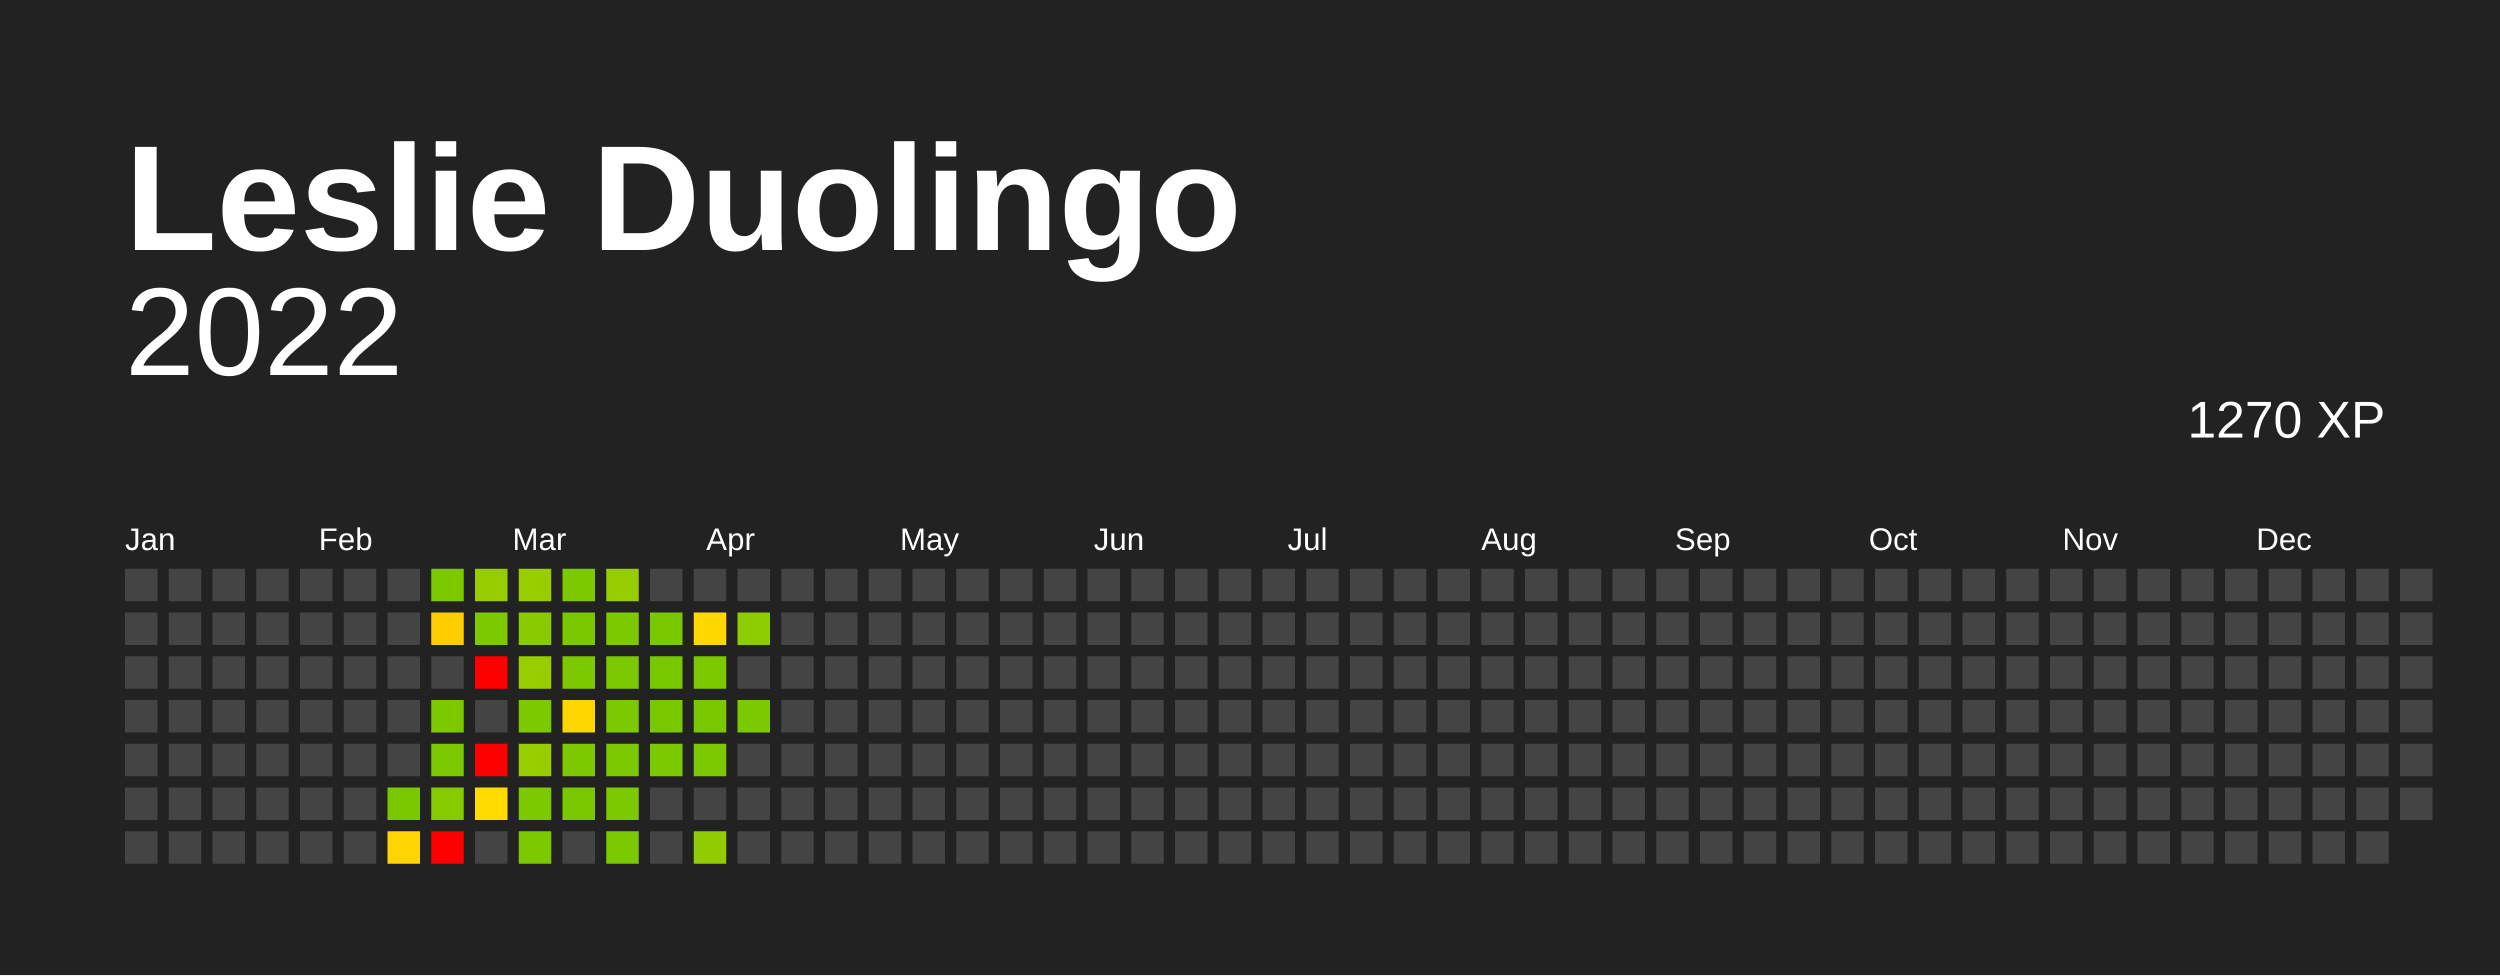
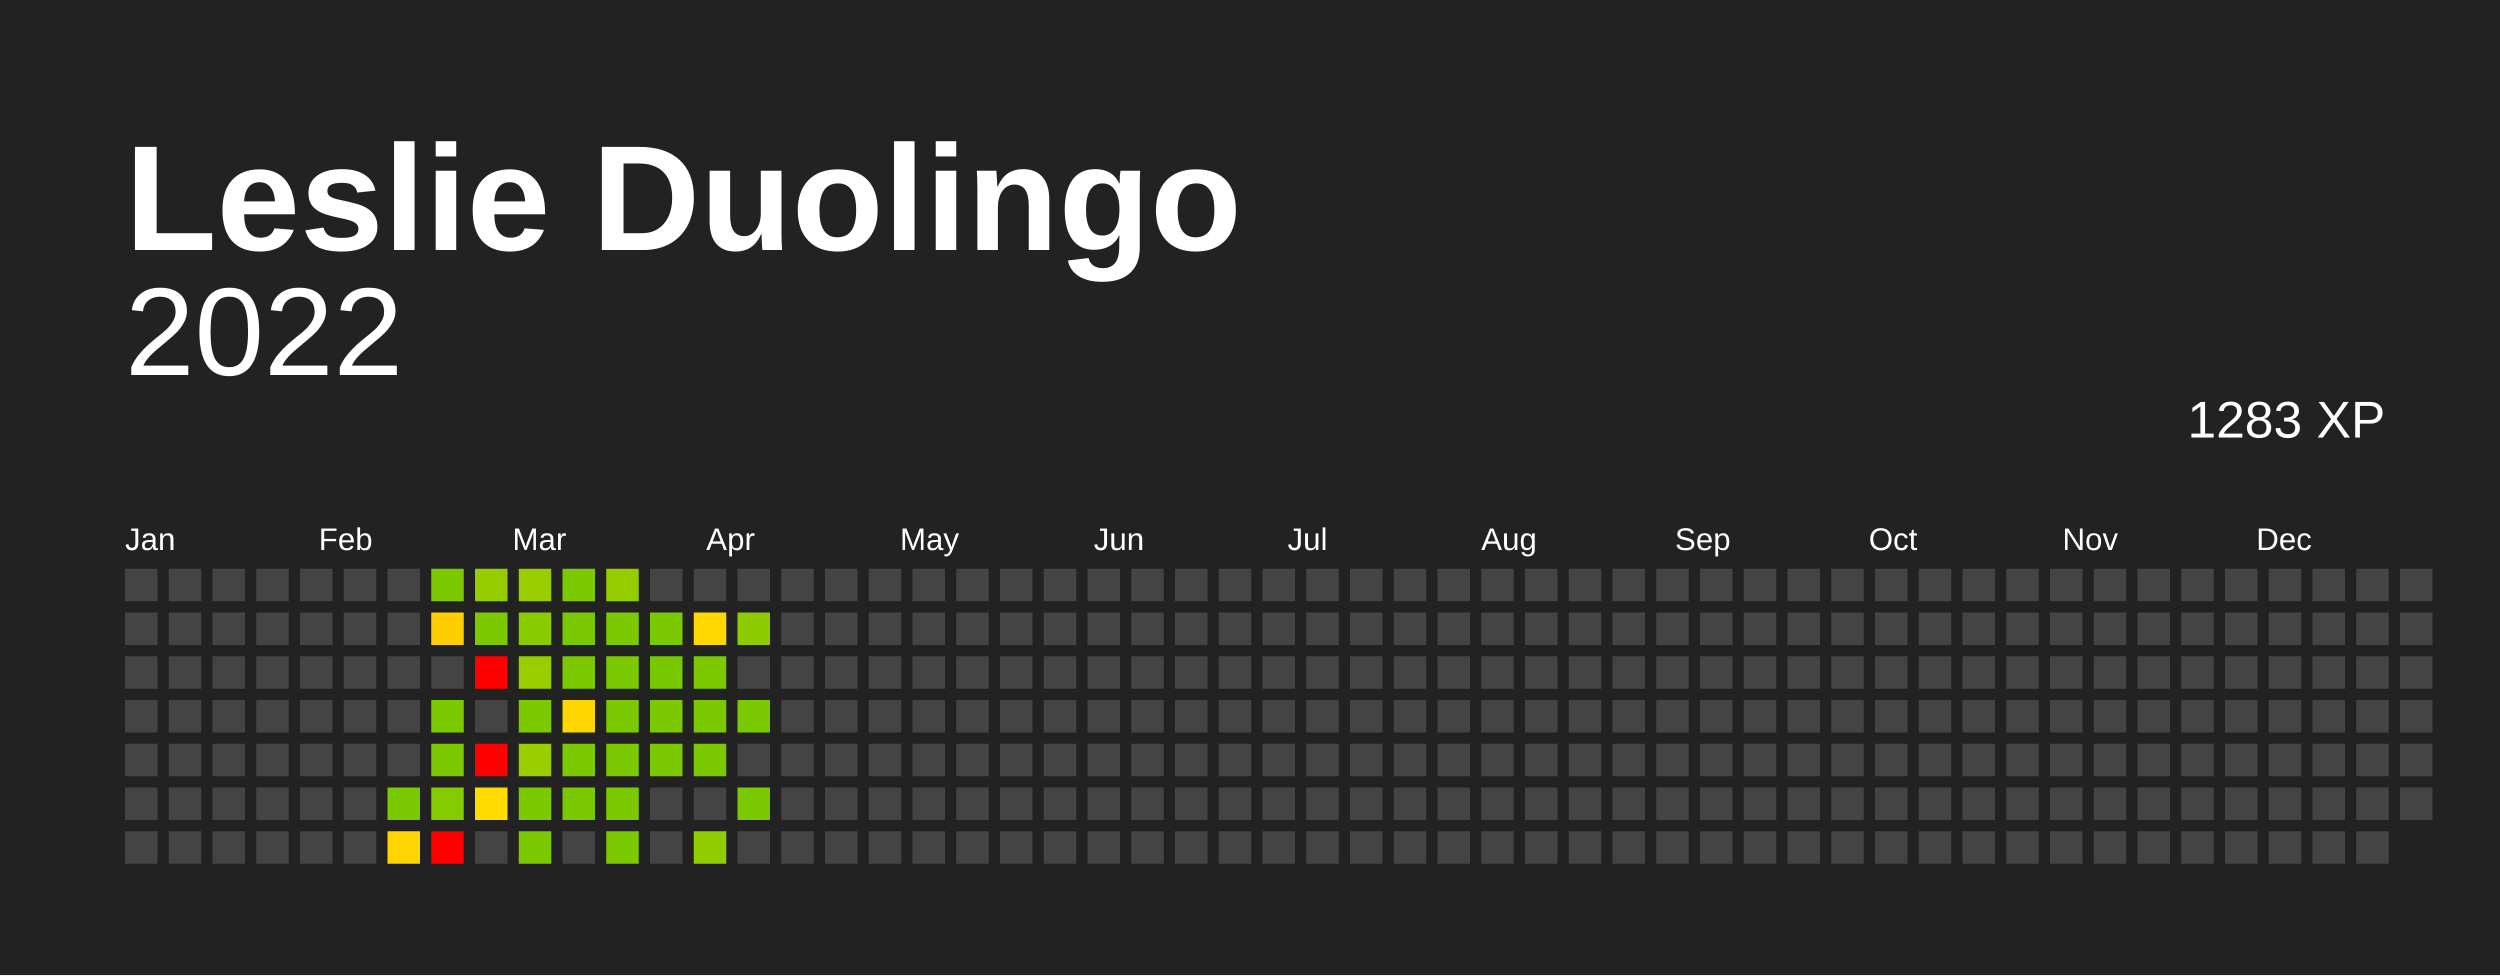
<svg xmlns="http://www.w3.org/2000/svg" baseProfile="full" height="78mm" version="1.1" viewBox="0,0,200,78" width="200mm">
  <defs />
  <rect fill="#222222" height="78" width="200" x="0" y="0" />
  <text fill="#FFFFFF" style="font-size:12px; font-family:Arial; font-weight:bold;" x="10" y="20">Leslie Duolingo</text>
  <text alignment-baseline="hanging" fill="#FFFFFF" style="font-size:10.0px; font-family:Arial;" x="10" y="30">2022</text>
-   <text alignment-baseline="hanging" fill="#FFFFFF" style="font-size:4.125px; font-family:Arial;" x="175" y="35">1270 XP</text>
+   <text alignment-baseline="hanging" fill="#FFFFFF" style="font-size:4.125px; font-family:Arial;" x="175" y="35">1283 XP</text>
  <text fill="#FFFFFF" style="font-size:2.5px; font-family:Arial" x="10.0" y="44">Jan</text>
  <text fill="#FFFFFF" style="font-size:2.5px; font-family:Arial" x="25.5" y="44">Feb</text>
  <text fill="#FFFFFF" style="font-size:2.5px; font-family:Arial" x="41.0" y="44">Mar</text>
  <text fill="#FFFFFF" style="font-size:2.5px; font-family:Arial" x="56.5" y="44">Apr</text>
  <text fill="#FFFFFF" style="font-size:2.5px; font-family:Arial" x="72.0" y="44">May</text>
  <text fill="#FFFFFF" style="font-size:2.5px; font-family:Arial" x="87.5" y="44">Jun</text>
  <text fill="#FFFFFF" style="font-size:2.5px; font-family:Arial" x="103.0" y="44">Jul</text>
  <text fill="#FFFFFF" style="font-size:2.5px; font-family:Arial" x="118.5" y="44">Aug</text>
  <text fill="#FFFFFF" style="font-size:2.5px; font-family:Arial" x="134.0" y="44">Sep</text>
  <text fill="#FFFFFF" style="font-size:2.5px; font-family:Arial" x="149.5" y="44">Oct</text>
  <text fill="#FFFFFF" style="font-size:2.5px; font-family:Arial" x="165.0" y="44">Nov</text>
  <text fill="#FFFFFF" style="font-size:2.5px; font-family:Arial" x="180.5" y="44">Dec</text>
  <rect fill="#444444" height="2.6" width="2.6" x="10.0" y="45.5" />
  <rect fill="#444444" height="2.6" width="2.6" x="10.0" y="49.0" />
  <rect fill="#444444" height="2.6" width="2.6" x="10.0" y="52.5" />
  <rect fill="#444444" height="2.6" width="2.6" x="10.0" y="56.0" />
  <rect fill="#444444" height="2.6" width="2.6" x="10.0" y="59.5" />
  <rect fill="#444444" height="2.6" width="2.6" x="10.0" y="63.0" />
  <rect fill="#444444" height="2.6" width="2.6" x="10.0" y="66.5" />
  <rect fill="#444444" height="2.6" width="2.6" x="13.5" y="45.5" />
  <rect fill="#444444" height="2.6" width="2.6" x="13.5" y="49.0" />
  <rect fill="#444444" height="2.6" width="2.6" x="13.5" y="52.5" />
  <rect fill="#444444" height="2.6" width="2.6" x="13.5" y="56.0" />
  <rect fill="#444444" height="2.6" width="2.6" x="13.5" y="59.5" />
  <rect fill="#444444" height="2.6" width="2.6" x="13.5" y="63.0" />
  <rect fill="#444444" height="2.6" width="2.6" x="13.5" y="66.5" />
  <rect fill="#444444" height="2.6" width="2.6" x="17.0" y="45.5" />
  <rect fill="#444444" height="2.6" width="2.6" x="17.0" y="49.0" />
  <rect fill="#444444" height="2.6" width="2.6" x="17.0" y="52.5" />
  <rect fill="#444444" height="2.6" width="2.6" x="17.0" y="56.0" />
  <rect fill="#444444" height="2.6" width="2.6" x="17.0" y="59.5" />
  <rect fill="#444444" height="2.6" width="2.6" x="17.0" y="63.0" />
  <rect fill="#444444" height="2.6" width="2.6" x="17.0" y="66.5" />
  <rect fill="#444444" height="2.6" width="2.6" x="20.5" y="45.5" />
  <rect fill="#444444" height="2.6" width="2.6" x="20.5" y="49.0" />
  <rect fill="#444444" height="2.6" width="2.6" x="20.5" y="52.5" />
  <rect fill="#444444" height="2.6" width="2.6" x="20.5" y="56.0" />
  <rect fill="#444444" height="2.6" width="2.6" x="20.5" y="59.5" />
  <rect fill="#444444" height="2.6" width="2.6" x="20.5" y="63.0" />
  <rect fill="#444444" height="2.6" width="2.6" x="20.5" y="66.5" />
  <rect fill="#444444" height="2.6" width="2.6" x="24.0" y="45.5" />
  <rect fill="#444444" height="2.6" width="2.6" x="24.0" y="49.0" />
  <rect fill="#444444" height="2.6" width="2.6" x="24.0" y="52.5" />
  <rect fill="#444444" height="2.6" width="2.6" x="24.0" y="56.0" />
  <rect fill="#444444" height="2.6" width="2.6" x="24.0" y="59.5" />
  <rect fill="#444444" height="2.6" width="2.6" x="24.0" y="63.0" />
  <rect fill="#444444" height="2.6" width="2.6" x="24.0" y="66.5" />
  <rect fill="#444444" height="2.6" width="2.6" x="27.5" y="45.5" />
  <rect fill="#444444" height="2.6" width="2.6" x="27.5" y="49.0" />
  <rect fill="#444444" height="2.6" width="2.6" x="27.5" y="52.5" />
  <rect fill="#444444" height="2.6" width="2.6" x="27.5" y="56.0" />
  <rect fill="#444444" height="2.6" width="2.6" x="27.5" y="59.5" />
  <rect fill="#444444" height="2.6" width="2.6" x="27.5" y="63.0" />
  <rect fill="#444444" height="2.6" width="2.6" x="27.5" y="66.5" />
  <rect fill="#444444" height="2.6" width="2.6" x="31.0" y="45.5" />
  <rect fill="#444444" height="2.6" width="2.6" x="31.0" y="49.0" />
  <rect fill="#444444" height="2.6" width="2.6" x="31.0" y="52.5" />
  <rect fill="#444444" height="2.6" width="2.6" x="31.0" y="56.0" />
  <rect fill="#444444" height="2.6" width="2.6" x="31.0" y="59.5" />
  <rect fill="#7ac800" height="2.6" width="2.6" x="31.0" y="63.0" />
  <rect fill="#ffd400" height="2.6" width="2.6" x="31.0" y="66.5" />
  <rect fill="#7dc900" height="2.6" width="2.6" x="34.5" y="45.5" />
  <rect fill="#ffcd00" height="2.6" width="2.6" x="34.5" y="49.0" />
  <rect fill="#444444" height="2.6" width="2.6" x="34.5" y="52.5" />
  <rect fill="#7dc900" height="2.6" width="2.6" x="34.5" y="56.0" />
  <rect fill="#7bc900" height="2.6" width="2.6" x="34.5" y="59.5" />
  <rect fill="#86ca00" height="2.6" width="2.6" x="34.5" y="63.0" />
  <rect fill="red" height="2.6" width="2.6" x="34.5" y="66.5" />
  <rect fill="#96cd00" height="2.6" width="2.6" x="38.0" y="45.5" />
  <rect fill="#7dc900" height="2.6" width="2.6" x="38.0" y="49.0" />
  <rect fill="red" height="2.6" width="2.6" x="38.0" y="52.5" />
  <rect fill="#444444" height="2.6" width="2.6" x="38.0" y="56.0" />
  <rect fill="red" height="2.6" width="2.6" x="38.0" y="59.5" />
  <rect fill="#ffdb00" height="2.6" width="2.6" x="38.0" y="63.0" />
  <rect fill="#444444" height="2.6" width="2.6" x="38.0" y="66.5" />
  <rect fill="#98cd00" height="2.6" width="2.6" x="41.5" y="45.5" />
  <rect fill="#89cb00" height="2.6" width="2.6" x="41.5" y="49.0" />
  <rect fill="#98cd00" height="2.6" width="2.6" x="41.5" y="52.5" />
  <rect fill="#7dc900" height="2.6" width="2.6" x="41.5" y="56.0" />
  <rect fill="#98cd00" height="2.6" width="2.6" x="41.5" y="59.5" />
  <rect fill="#7dc900" height="2.6" width="2.6" x="41.5" y="63.0" />
  <rect fill="#7dc900" height="2.6" width="2.6" x="41.5" y="66.5" />
  <rect fill="#7dc900" height="2.6" width="2.6" x="45.0" y="45.5" />
  <rect fill="#7ac800" height="2.6" width="2.6" x="45.0" y="49.0" />
  <rect fill="#7dc900" height="2.6" width="2.6" x="45.0" y="52.5" />
  <rect fill="#ffd600" height="2.6" width="2.6" x="45.0" y="56.0" />
  <rect fill="#7dc900" height="2.6" width="2.6" x="45.0" y="59.5" />
  <rect fill="#7ac800" height="2.6" width="2.6" x="45.0" y="63.0" />
  <rect fill="#444444" height="2.6" width="2.6" x="45.0" y="66.5" />
  <rect fill="#96cd00" height="2.6" width="2.6" x="48.5" y="45.5" />
  <rect fill="#7dc900" height="2.6" width="2.6" x="48.5" y="49.0" />
  <rect fill="#7bc900" height="2.6" width="2.6" x="48.5" y="52.5" />
  <rect fill="#7bc900" height="2.6" width="2.6" x="48.5" y="56.0" />
  <rect fill="#7bc900" height="2.6" width="2.6" x="48.5" y="59.5" />
  <rect fill="#7dc900" height="2.6" width="2.6" x="48.5" y="63.0" />
  <rect fill="#7bc900" height="2.6" width="2.6" x="48.5" y="66.5" />
  <rect fill="#444444" height="2.6" width="2.6" x="52.0" y="45.5" />
  <rect fill="#7ac800" height="2.6" width="2.6" x="52.0" y="49.0" />
  <rect fill="#78c800" height="2.6" width="2.6" x="52.0" y="52.5" />
  <rect fill="#7ac800" height="2.6" width="2.6" x="52.0" y="56.0" />
  <rect fill="#7bc900" height="2.6" width="2.6" x="52.0" y="59.5" />
  <rect fill="#444444" height="2.6" width="2.6" x="52.0" y="63.0" />
  <rect fill="#444444" height="2.6" width="2.6" x="52.0" y="66.5" />
  <rect fill="#444444" height="2.6" width="2.6" x="55.5" y="45.5" />
  <rect fill="#ffd800" height="2.6" width="2.6" x="55.5" y="49.0" />
  <rect fill="#7dc900" height="2.6" width="2.6" x="55.5" y="52.5" />
  <rect fill="#7ac800" height="2.6" width="2.6" x="55.5" y="56.0" />
  <rect fill="#7bc900" height="2.6" width="2.6" x="55.5" y="59.5" />
  <rect fill="#444444" height="2.6" width="2.6" x="55.5" y="63.0" />
  <rect fill="#91cc00" height="2.6" width="2.6" x="55.5" y="66.5" />
  <rect fill="#444444" height="2.6" width="2.6" x="59.0" y="45.5" />
  <rect fill="#8dcc00" height="2.6" width="2.6" x="59.0" y="49.0" />
  <rect fill="#444444" height="2.6" width="2.6" x="59.0" y="52.5" />
  <rect fill="#7bc900" height="2.6" width="2.6" x="59.0" y="56.0" />
  <rect fill="#444444" height="2.6" width="2.6" x="59.0" y="59.5" />
-   <rect fill="#444444" height="2.6" width="2.6" x="59.0" y="63.0" />
+   <rect fill="#7ac800" height="2.6" width="2.6" x="59.0" y="63.0" />
  <rect fill="#444444" height="2.6" width="2.6" x="59.0" y="66.5" />
  <rect fill="#444444" height="2.6" width="2.6" x="62.5" y="45.5" />
  <rect fill="#444444" height="2.6" width="2.6" x="62.5" y="49.0" />
  <rect fill="#444444" height="2.6" width="2.6" x="62.5" y="52.5" />
  <rect fill="#444444" height="2.6" width="2.6" x="62.5" y="56.0" />
  <rect fill="#444444" height="2.6" width="2.6" x="62.5" y="59.5" />
  <rect fill="#444444" height="2.6" width="2.6" x="62.5" y="63.0" />
  <rect fill="#444444" height="2.6" width="2.6" x="62.5" y="66.5" />
  <rect fill="#444444" height="2.6" width="2.6" x="66.0" y="45.5" />
  <rect fill="#444444" height="2.6" width="2.6" x="66.0" y="49.0" />
  <rect fill="#444444" height="2.6" width="2.6" x="66.0" y="52.5" />
  <rect fill="#444444" height="2.6" width="2.6" x="66.0" y="56.0" />
  <rect fill="#444444" height="2.6" width="2.6" x="66.0" y="59.5" />
  <rect fill="#444444" height="2.6" width="2.6" x="66.0" y="63.0" />
  <rect fill="#444444" height="2.6" width="2.6" x="66.0" y="66.5" />
  <rect fill="#444444" height="2.6" width="2.6" x="69.5" y="45.5" />
  <rect fill="#444444" height="2.6" width="2.6" x="69.5" y="49.0" />
  <rect fill="#444444" height="2.6" width="2.6" x="69.5" y="52.5" />
  <rect fill="#444444" height="2.6" width="2.6" x="69.5" y="56.0" />
  <rect fill="#444444" height="2.6" width="2.6" x="69.5" y="59.5" />
  <rect fill="#444444" height="2.6" width="2.6" x="69.5" y="63.0" />
  <rect fill="#444444" height="2.6" width="2.6" x="69.5" y="66.5" />
  <rect fill="#444444" height="2.6" width="2.6" x="73.0" y="45.5" />
  <rect fill="#444444" height="2.6" width="2.6" x="73.0" y="49.0" />
  <rect fill="#444444" height="2.6" width="2.6" x="73.0" y="52.5" />
  <rect fill="#444444" height="2.6" width="2.6" x="73.0" y="56.0" />
  <rect fill="#444444" height="2.6" width="2.6" x="73.0" y="59.5" />
  <rect fill="#444444" height="2.6" width="2.6" x="73.0" y="63.0" />
  <rect fill="#444444" height="2.6" width="2.6" x="73.0" y="66.5" />
  <rect fill="#444444" height="2.6" width="2.6" x="76.5" y="45.5" />
  <rect fill="#444444" height="2.6" width="2.6" x="76.5" y="49.0" />
  <rect fill="#444444" height="2.6" width="2.6" x="76.5" y="52.5" />
  <rect fill="#444444" height="2.6" width="2.6" x="76.5" y="56.0" />
  <rect fill="#444444" height="2.6" width="2.6" x="76.5" y="59.5" />
  <rect fill="#444444" height="2.6" width="2.6" x="76.5" y="63.0" />
  <rect fill="#444444" height="2.6" width="2.6" x="76.5" y="66.5" />
  <rect fill="#444444" height="2.6" width="2.6" x="80.0" y="45.5" />
  <rect fill="#444444" height="2.6" width="2.6" x="80.0" y="49.0" />
  <rect fill="#444444" height="2.6" width="2.6" x="80.0" y="52.5" />
  <rect fill="#444444" height="2.6" width="2.6" x="80.0" y="56.0" />
  <rect fill="#444444" height="2.6" width="2.6" x="80.0" y="59.5" />
  <rect fill="#444444" height="2.6" width="2.6" x="80.0" y="63.0" />
  <rect fill="#444444" height="2.6" width="2.6" x="80.0" y="66.5" />
  <rect fill="#444444" height="2.6" width="2.6" x="83.5" y="45.5" />
  <rect fill="#444444" height="2.6" width="2.6" x="83.5" y="49.0" />
  <rect fill="#444444" height="2.6" width="2.6" x="83.5" y="52.5" />
  <rect fill="#444444" height="2.6" width="2.6" x="83.5" y="56.0" />
  <rect fill="#444444" height="2.6" width="2.6" x="83.5" y="59.5" />
  <rect fill="#444444" height="2.6" width="2.6" x="83.5" y="63.0" />
  <rect fill="#444444" height="2.6" width="2.6" x="83.5" y="66.5" />
  <rect fill="#444444" height="2.6" width="2.6" x="87.0" y="45.5" />
  <rect fill="#444444" height="2.6" width="2.6" x="87.0" y="49.0" />
  <rect fill="#444444" height="2.6" width="2.6" x="87.0" y="52.5" />
  <rect fill="#444444" height="2.6" width="2.6" x="87.0" y="56.0" />
  <rect fill="#444444" height="2.6" width="2.6" x="87.0" y="59.5" />
  <rect fill="#444444" height="2.6" width="2.6" x="87.0" y="63.0" />
  <rect fill="#444444" height="2.6" width="2.6" x="87.0" y="66.5" />
  <rect fill="#444444" height="2.6" width="2.6" x="90.5" y="45.5" />
  <rect fill="#444444" height="2.6" width="2.6" x="90.5" y="49.0" />
  <rect fill="#444444" height="2.6" width="2.6" x="90.5" y="52.5" />
  <rect fill="#444444" height="2.6" width="2.6" x="90.5" y="56.0" />
  <rect fill="#444444" height="2.6" width="2.6" x="90.5" y="59.5" />
  <rect fill="#444444" height="2.6" width="2.6" x="90.5" y="63.0" />
  <rect fill="#444444" height="2.6" width="2.6" x="90.5" y="66.5" />
  <rect fill="#444444" height="2.6" width="2.6" x="94.0" y="45.5" />
  <rect fill="#444444" height="2.6" width="2.6" x="94.0" y="49.0" />
  <rect fill="#444444" height="2.6" width="2.6" x="94.0" y="52.5" />
  <rect fill="#444444" height="2.6" width="2.6" x="94.0" y="56.0" />
  <rect fill="#444444" height="2.6" width="2.6" x="94.0" y="59.5" />
  <rect fill="#444444" height="2.6" width="2.6" x="94.0" y="63.0" />
  <rect fill="#444444" height="2.6" width="2.6" x="94.0" y="66.5" />
  <rect fill="#444444" height="2.6" width="2.6" x="97.5" y="45.5" />
  <rect fill="#444444" height="2.6" width="2.6" x="97.5" y="49.0" />
  <rect fill="#444444" height="2.6" width="2.6" x="97.5" y="52.5" />
  <rect fill="#444444" height="2.6" width="2.6" x="97.5" y="56.0" />
  <rect fill="#444444" height="2.6" width="2.6" x="97.5" y="59.5" />
  <rect fill="#444444" height="2.6" width="2.6" x="97.5" y="63.0" />
  <rect fill="#444444" height="2.6" width="2.6" x="97.5" y="66.5" />
  <rect fill="#444444" height="2.6" width="2.6" x="101.0" y="45.5" />
  <rect fill="#444444" height="2.6" width="2.6" x="101.0" y="49.0" />
  <rect fill="#444444" height="2.6" width="2.6" x="101.0" y="52.5" />
  <rect fill="#444444" height="2.6" width="2.6" x="101.0" y="56.0" />
  <rect fill="#444444" height="2.6" width="2.6" x="101.0" y="59.5" />
  <rect fill="#444444" height="2.6" width="2.6" x="101.0" y="63.0" />
  <rect fill="#444444" height="2.6" width="2.6" x="101.0" y="66.5" />
  <rect fill="#444444" height="2.6" width="2.6" x="104.5" y="45.5" />
  <rect fill="#444444" height="2.6" width="2.6" x="104.5" y="49.0" />
  <rect fill="#444444" height="2.6" width="2.6" x="104.5" y="52.5" />
  <rect fill="#444444" height="2.6" width="2.6" x="104.5" y="56.0" />
  <rect fill="#444444" height="2.6" width="2.6" x="104.5" y="59.5" />
  <rect fill="#444444" height="2.6" width="2.6" x="104.5" y="63.0" />
  <rect fill="#444444" height="2.6" width="2.6" x="104.5" y="66.5" />
  <rect fill="#444444" height="2.6" width="2.6" x="108.0" y="45.5" />
  <rect fill="#444444" height="2.6" width="2.6" x="108.0" y="49.0" />
  <rect fill="#444444" height="2.6" width="2.6" x="108.0" y="52.5" />
  <rect fill="#444444" height="2.6" width="2.6" x="108.0" y="56.0" />
  <rect fill="#444444" height="2.6" width="2.6" x="108.0" y="59.5" />
  <rect fill="#444444" height="2.6" width="2.6" x="108.0" y="63.0" />
  <rect fill="#444444" height="2.6" width="2.6" x="108.0" y="66.5" />
  <rect fill="#444444" height="2.6" width="2.6" x="111.5" y="45.5" />
  <rect fill="#444444" height="2.6" width="2.6" x="111.5" y="49.0" />
  <rect fill="#444444" height="2.6" width="2.6" x="111.5" y="52.5" />
  <rect fill="#444444" height="2.6" width="2.6" x="111.5" y="56.0" />
  <rect fill="#444444" height="2.6" width="2.6" x="111.5" y="59.5" />
  <rect fill="#444444" height="2.6" width="2.6" x="111.5" y="63.0" />
  <rect fill="#444444" height="2.6" width="2.6" x="111.5" y="66.5" />
  <rect fill="#444444" height="2.6" width="2.6" x="115.0" y="45.5" />
  <rect fill="#444444" height="2.6" width="2.6" x="115.0" y="49.0" />
  <rect fill="#444444" height="2.6" width="2.6" x="115.0" y="52.5" />
  <rect fill="#444444" height="2.6" width="2.6" x="115.0" y="56.0" />
  <rect fill="#444444" height="2.6" width="2.6" x="115.0" y="59.5" />
  <rect fill="#444444" height="2.6" width="2.6" x="115.0" y="63.0" />
  <rect fill="#444444" height="2.6" width="2.6" x="115.0" y="66.5" />
  <rect fill="#444444" height="2.6" width="2.6" x="118.5" y="45.5" />
  <rect fill="#444444" height="2.6" width="2.6" x="118.5" y="49.0" />
  <rect fill="#444444" height="2.6" width="2.6" x="118.5" y="52.5" />
  <rect fill="#444444" height="2.6" width="2.6" x="118.5" y="56.0" />
  <rect fill="#444444" height="2.6" width="2.6" x="118.5" y="59.5" />
  <rect fill="#444444" height="2.6" width="2.6" x="118.5" y="63.0" />
  <rect fill="#444444" height="2.6" width="2.6" x="118.5" y="66.5" />
  <rect fill="#444444" height="2.6" width="2.6" x="122.0" y="45.5" />
  <rect fill="#444444" height="2.6" width="2.6" x="122.0" y="49.0" />
  <rect fill="#444444" height="2.6" width="2.6" x="122.0" y="52.5" />
  <rect fill="#444444" height="2.6" width="2.6" x="122.0" y="56.0" />
  <rect fill="#444444" height="2.6" width="2.6" x="122.0" y="59.5" />
  <rect fill="#444444" height="2.6" width="2.6" x="122.0" y="63.0" />
  <rect fill="#444444" height="2.6" width="2.6" x="122.0" y="66.5" />
  <rect fill="#444444" height="2.6" width="2.6" x="125.5" y="45.5" />
  <rect fill="#444444" height="2.6" width="2.6" x="125.5" y="49.0" />
  <rect fill="#444444" height="2.6" width="2.6" x="125.5" y="52.5" />
  <rect fill="#444444" height="2.6" width="2.6" x="125.5" y="56.0" />
  <rect fill="#444444" height="2.6" width="2.6" x="125.5" y="59.5" />
  <rect fill="#444444" height="2.6" width="2.6" x="125.5" y="63.0" />
  <rect fill="#444444" height="2.6" width="2.6" x="125.5" y="66.5" />
  <rect fill="#444444" height="2.6" width="2.6" x="129.0" y="45.5" />
  <rect fill="#444444" height="2.6" width="2.6" x="129.0" y="49.0" />
  <rect fill="#444444" height="2.6" width="2.6" x="129.0" y="52.5" />
  <rect fill="#444444" height="2.6" width="2.6" x="129.0" y="56.0" />
  <rect fill="#444444" height="2.6" width="2.6" x="129.0" y="59.5" />
  <rect fill="#444444" height="2.6" width="2.6" x="129.0" y="63.0" />
  <rect fill="#444444" height="2.6" width="2.6" x="129.0" y="66.5" />
  <rect fill="#444444" height="2.6" width="2.6" x="132.5" y="45.5" />
  <rect fill="#444444" height="2.6" width="2.6" x="132.5" y="49.0" />
  <rect fill="#444444" height="2.6" width="2.6" x="132.5" y="52.5" />
  <rect fill="#444444" height="2.6" width="2.6" x="132.5" y="56.0" />
  <rect fill="#444444" height="2.6" width="2.6" x="132.5" y="59.5" />
  <rect fill="#444444" height="2.6" width="2.6" x="132.5" y="63.0" />
  <rect fill="#444444" height="2.6" width="2.6" x="132.5" y="66.5" />
  <rect fill="#444444" height="2.6" width="2.6" x="136.0" y="45.5" />
  <rect fill="#444444" height="2.6" width="2.6" x="136.0" y="49.0" />
  <rect fill="#444444" height="2.6" width="2.6" x="136.0" y="52.5" />
  <rect fill="#444444" height="2.6" width="2.6" x="136.0" y="56.0" />
  <rect fill="#444444" height="2.6" width="2.6" x="136.0" y="59.5" />
  <rect fill="#444444" height="2.6" width="2.6" x="136.0" y="63.0" />
  <rect fill="#444444" height="2.6" width="2.6" x="136.0" y="66.5" />
  <rect fill="#444444" height="2.6" width="2.6" x="139.5" y="45.5" />
  <rect fill="#444444" height="2.6" width="2.6" x="139.5" y="49.0" />
  <rect fill="#444444" height="2.6" width="2.6" x="139.5" y="52.5" />
  <rect fill="#444444" height="2.6" width="2.6" x="139.5" y="56.0" />
  <rect fill="#444444" height="2.6" width="2.6" x="139.5" y="59.5" />
  <rect fill="#444444" height="2.6" width="2.6" x="139.5" y="63.0" />
  <rect fill="#444444" height="2.6" width="2.6" x="139.5" y="66.5" />
  <rect fill="#444444" height="2.6" width="2.6" x="143.0" y="45.5" />
  <rect fill="#444444" height="2.6" width="2.6" x="143.0" y="49.0" />
  <rect fill="#444444" height="2.6" width="2.6" x="143.0" y="52.5" />
  <rect fill="#444444" height="2.6" width="2.6" x="143.0" y="56.0" />
  <rect fill="#444444" height="2.6" width="2.6" x="143.0" y="59.5" />
  <rect fill="#444444" height="2.6" width="2.6" x="143.0" y="63.0" />
  <rect fill="#444444" height="2.6" width="2.6" x="143.0" y="66.5" />
  <rect fill="#444444" height="2.6" width="2.6" x="146.5" y="45.5" />
  <rect fill="#444444" height="2.6" width="2.6" x="146.5" y="49.0" />
  <rect fill="#444444" height="2.6" width="2.6" x="146.5" y="52.5" />
  <rect fill="#444444" height="2.6" width="2.6" x="146.5" y="56.0" />
  <rect fill="#444444" height="2.6" width="2.6" x="146.5" y="59.5" />
  <rect fill="#444444" height="2.6" width="2.6" x="146.5" y="63.0" />
  <rect fill="#444444" height="2.6" width="2.6" x="146.5" y="66.5" />
  <rect fill="#444444" height="2.6" width="2.6" x="150.0" y="45.5" />
  <rect fill="#444444" height="2.6" width="2.6" x="150.0" y="49.0" />
  <rect fill="#444444" height="2.6" width="2.6" x="150.0" y="52.5" />
  <rect fill="#444444" height="2.6" width="2.6" x="150.0" y="56.0" />
  <rect fill="#444444" height="2.6" width="2.6" x="150.0" y="59.5" />
  <rect fill="#444444" height="2.6" width="2.6" x="150.0" y="63.0" />
  <rect fill="#444444" height="2.6" width="2.6" x="150.0" y="66.5" />
  <rect fill="#444444" height="2.6" width="2.6" x="153.5" y="45.5" />
  <rect fill="#444444" height="2.6" width="2.6" x="153.5" y="49.0" />
  <rect fill="#444444" height="2.6" width="2.6" x="153.5" y="52.5" />
  <rect fill="#444444" height="2.6" width="2.6" x="153.5" y="56.0" />
  <rect fill="#444444" height="2.6" width="2.6" x="153.5" y="59.5" />
  <rect fill="#444444" height="2.6" width="2.6" x="153.5" y="63.0" />
  <rect fill="#444444" height="2.6" width="2.6" x="153.5" y="66.5" />
  <rect fill="#444444" height="2.6" width="2.6" x="157.0" y="45.5" />
  <rect fill="#444444" height="2.6" width="2.6" x="157.0" y="49.0" />
  <rect fill="#444444" height="2.6" width="2.6" x="157.0" y="52.5" />
  <rect fill="#444444" height="2.6" width="2.6" x="157.0" y="56.0" />
  <rect fill="#444444" height="2.6" width="2.6" x="157.0" y="59.5" />
  <rect fill="#444444" height="2.6" width="2.6" x="157.0" y="63.0" />
  <rect fill="#444444" height="2.6" width="2.6" x="157.0" y="66.5" />
  <rect fill="#444444" height="2.6" width="2.6" x="160.5" y="45.5" />
  <rect fill="#444444" height="2.6" width="2.6" x="160.5" y="49.0" />
  <rect fill="#444444" height="2.6" width="2.6" x="160.5" y="52.5" />
  <rect fill="#444444" height="2.6" width="2.6" x="160.5" y="56.0" />
  <rect fill="#444444" height="2.6" width="2.6" x="160.5" y="59.5" />
  <rect fill="#444444" height="2.6" width="2.6" x="160.5" y="63.0" />
  <rect fill="#444444" height="2.6" width="2.6" x="160.5" y="66.5" />
  <rect fill="#444444" height="2.6" width="2.6" x="164.0" y="45.5" />
  <rect fill="#444444" height="2.6" width="2.6" x="164.0" y="49.0" />
  <rect fill="#444444" height="2.6" width="2.6" x="164.0" y="52.5" />
  <rect fill="#444444" height="2.6" width="2.6" x="164.0" y="56.0" />
  <rect fill="#444444" height="2.6" width="2.6" x="164.0" y="59.5" />
  <rect fill="#444444" height="2.6" width="2.6" x="164.0" y="63.0" />
  <rect fill="#444444" height="2.6" width="2.6" x="164.0" y="66.5" />
  <rect fill="#444444" height="2.6" width="2.6" x="167.5" y="45.5" />
  <rect fill="#444444" height="2.6" width="2.6" x="167.5" y="49.0" />
  <rect fill="#444444" height="2.6" width="2.6" x="167.5" y="52.5" />
  <rect fill="#444444" height="2.6" width="2.6" x="167.5" y="56.0" />
  <rect fill="#444444" height="2.6" width="2.6" x="167.5" y="59.5" />
  <rect fill="#444444" height="2.6" width="2.6" x="167.5" y="63.0" />
  <rect fill="#444444" height="2.6" width="2.6" x="167.5" y="66.5" />
  <rect fill="#444444" height="2.6" width="2.6" x="171.0" y="45.5" />
  <rect fill="#444444" height="2.6" width="2.6" x="171.0" y="49.0" />
  <rect fill="#444444" height="2.6" width="2.6" x="171.0" y="52.5" />
  <rect fill="#444444" height="2.6" width="2.6" x="171.0" y="56.0" />
  <rect fill="#444444" height="2.6" width="2.6" x="171.0" y="59.5" />
  <rect fill="#444444" height="2.6" width="2.6" x="171.0" y="63.0" />
  <rect fill="#444444" height="2.6" width="2.6" x="171.0" y="66.5" />
  <rect fill="#444444" height="2.6" width="2.6" x="174.5" y="45.5" />
  <rect fill="#444444" height="2.6" width="2.6" x="174.5" y="49.0" />
  <rect fill="#444444" height="2.6" width="2.6" x="174.5" y="52.5" />
  <rect fill="#444444" height="2.6" width="2.6" x="174.5" y="56.0" />
  <rect fill="#444444" height="2.6" width="2.6" x="174.5" y="59.5" />
  <rect fill="#444444" height="2.6" width="2.6" x="174.5" y="63.0" />
  <rect fill="#444444" height="2.6" width="2.6" x="174.5" y="66.5" />
  <rect fill="#444444" height="2.6" width="2.6" x="178.0" y="45.5" />
  <rect fill="#444444" height="2.6" width="2.6" x="178.0" y="49.0" />
  <rect fill="#444444" height="2.6" width="2.6" x="178.0" y="52.5" />
  <rect fill="#444444" height="2.6" width="2.6" x="178.0" y="56.0" />
  <rect fill="#444444" height="2.6" width="2.6" x="178.0" y="59.5" />
  <rect fill="#444444" height="2.6" width="2.6" x="178.0" y="63.0" />
  <rect fill="#444444" height="2.6" width="2.6" x="178.0" y="66.5" />
  <rect fill="#444444" height="2.6" width="2.6" x="181.5" y="45.5" />
  <rect fill="#444444" height="2.6" width="2.6" x="181.5" y="49.0" />
  <rect fill="#444444" height="2.6" width="2.6" x="181.5" y="52.5" />
  <rect fill="#444444" height="2.6" width="2.6" x="181.5" y="56.0" />
  <rect fill="#444444" height="2.6" width="2.6" x="181.5" y="59.5" />
  <rect fill="#444444" height="2.6" width="2.6" x="181.5" y="63.0" />
  <rect fill="#444444" height="2.6" width="2.6" x="181.5" y="66.5" />
  <rect fill="#444444" height="2.6" width="2.6" x="185.0" y="45.5" />
  <rect fill="#444444" height="2.6" width="2.6" x="185.0" y="49.0" />
  <rect fill="#444444" height="2.6" width="2.6" x="185.0" y="52.5" />
  <rect fill="#444444" height="2.6" width="2.6" x="185.0" y="56.0" />
  <rect fill="#444444" height="2.6" width="2.6" x="185.0" y="59.5" />
  <rect fill="#444444" height="2.6" width="2.6" x="185.0" y="63.0" />
  <rect fill="#444444" height="2.6" width="2.6" x="185.0" y="66.5" />
  <rect fill="#444444" height="2.6" width="2.6" x="188.5" y="45.5" />
  <rect fill="#444444" height="2.6" width="2.6" x="188.5" y="49.0" />
  <rect fill="#444444" height="2.6" width="2.6" x="188.5" y="52.5" />
  <rect fill="#444444" height="2.6" width="2.6" x="188.5" y="56.0" />
  <rect fill="#444444" height="2.6" width="2.6" x="188.5" y="59.5" />
  <rect fill="#444444" height="2.6" width="2.6" x="188.5" y="63.0" />
  <rect fill="#444444" height="2.6" width="2.6" x="188.5" y="66.5" />
  <rect fill="#444444" height="2.6" width="2.6" x="192.0" y="45.5" />
  <rect fill="#444444" height="2.6" width="2.6" x="192.0" y="49.0" />
  <rect fill="#444444" height="2.6" width="2.6" x="192.0" y="52.5" />
  <rect fill="#444444" height="2.6" width="2.6" x="192.0" y="56.0" />
  <rect fill="#444444" height="2.6" width="2.6" x="192.0" y="59.5" />
  <rect fill="#444444" height="2.6" width="2.6" x="192.0" y="63.0" />
</svg>
